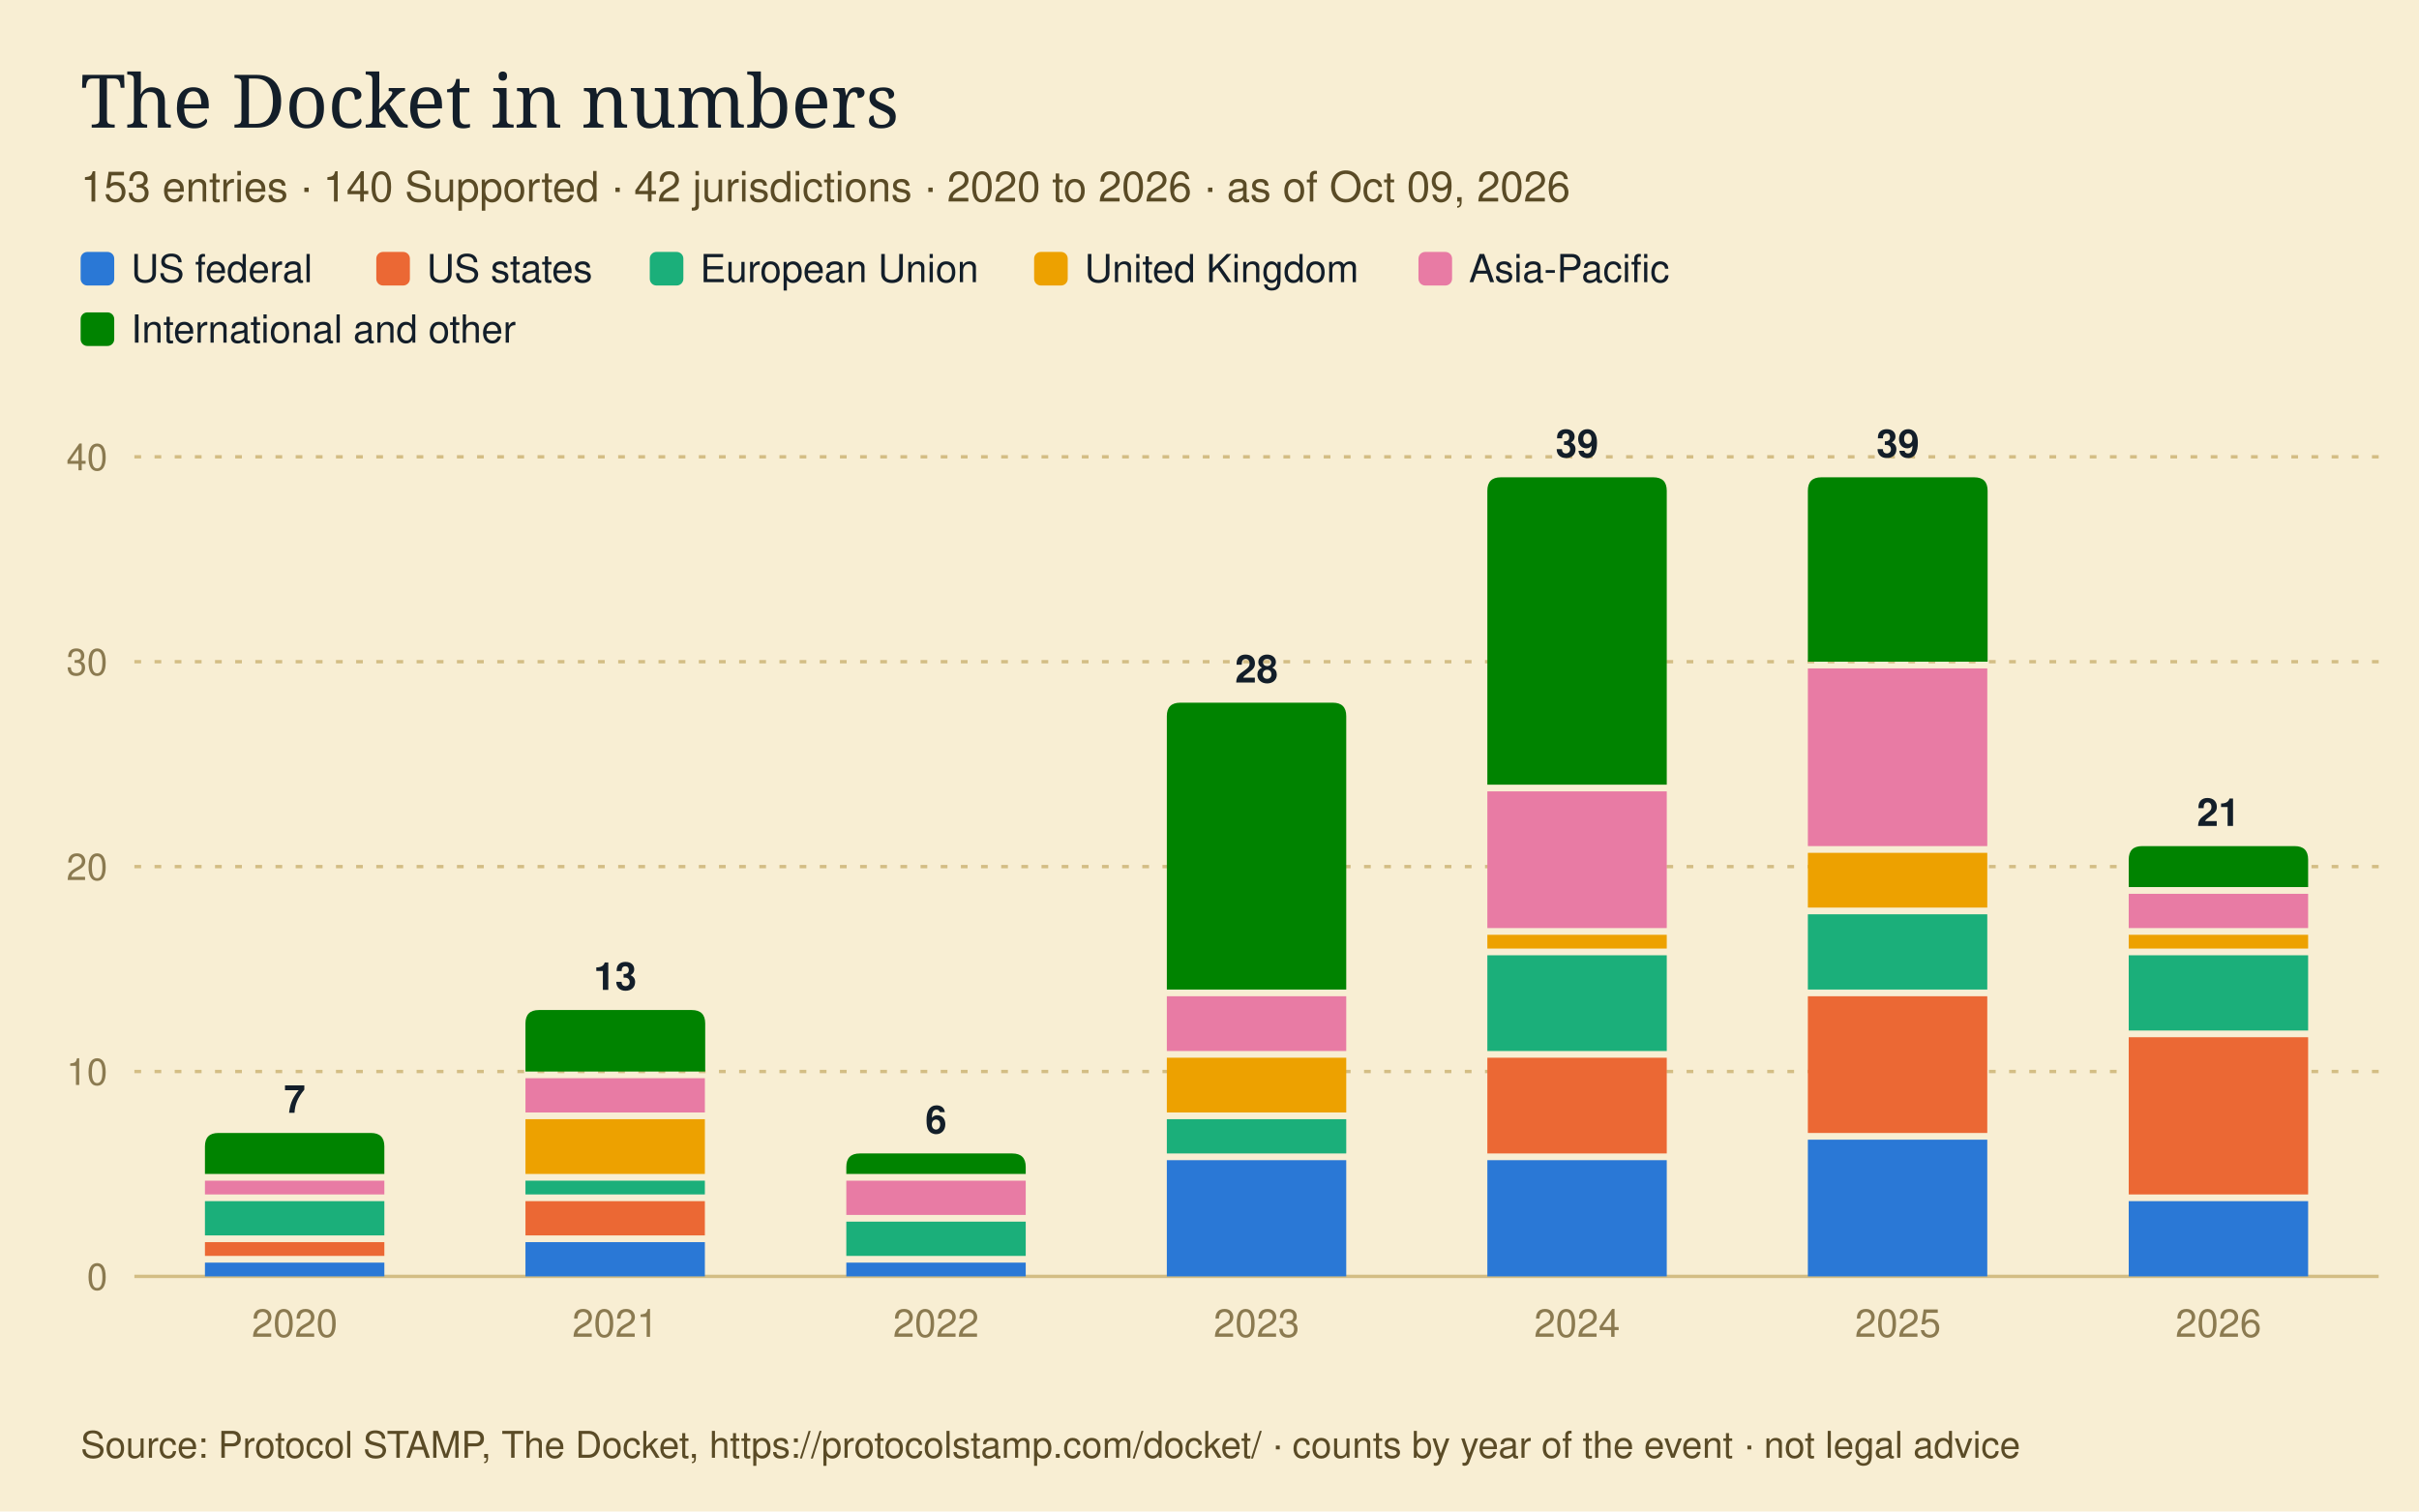
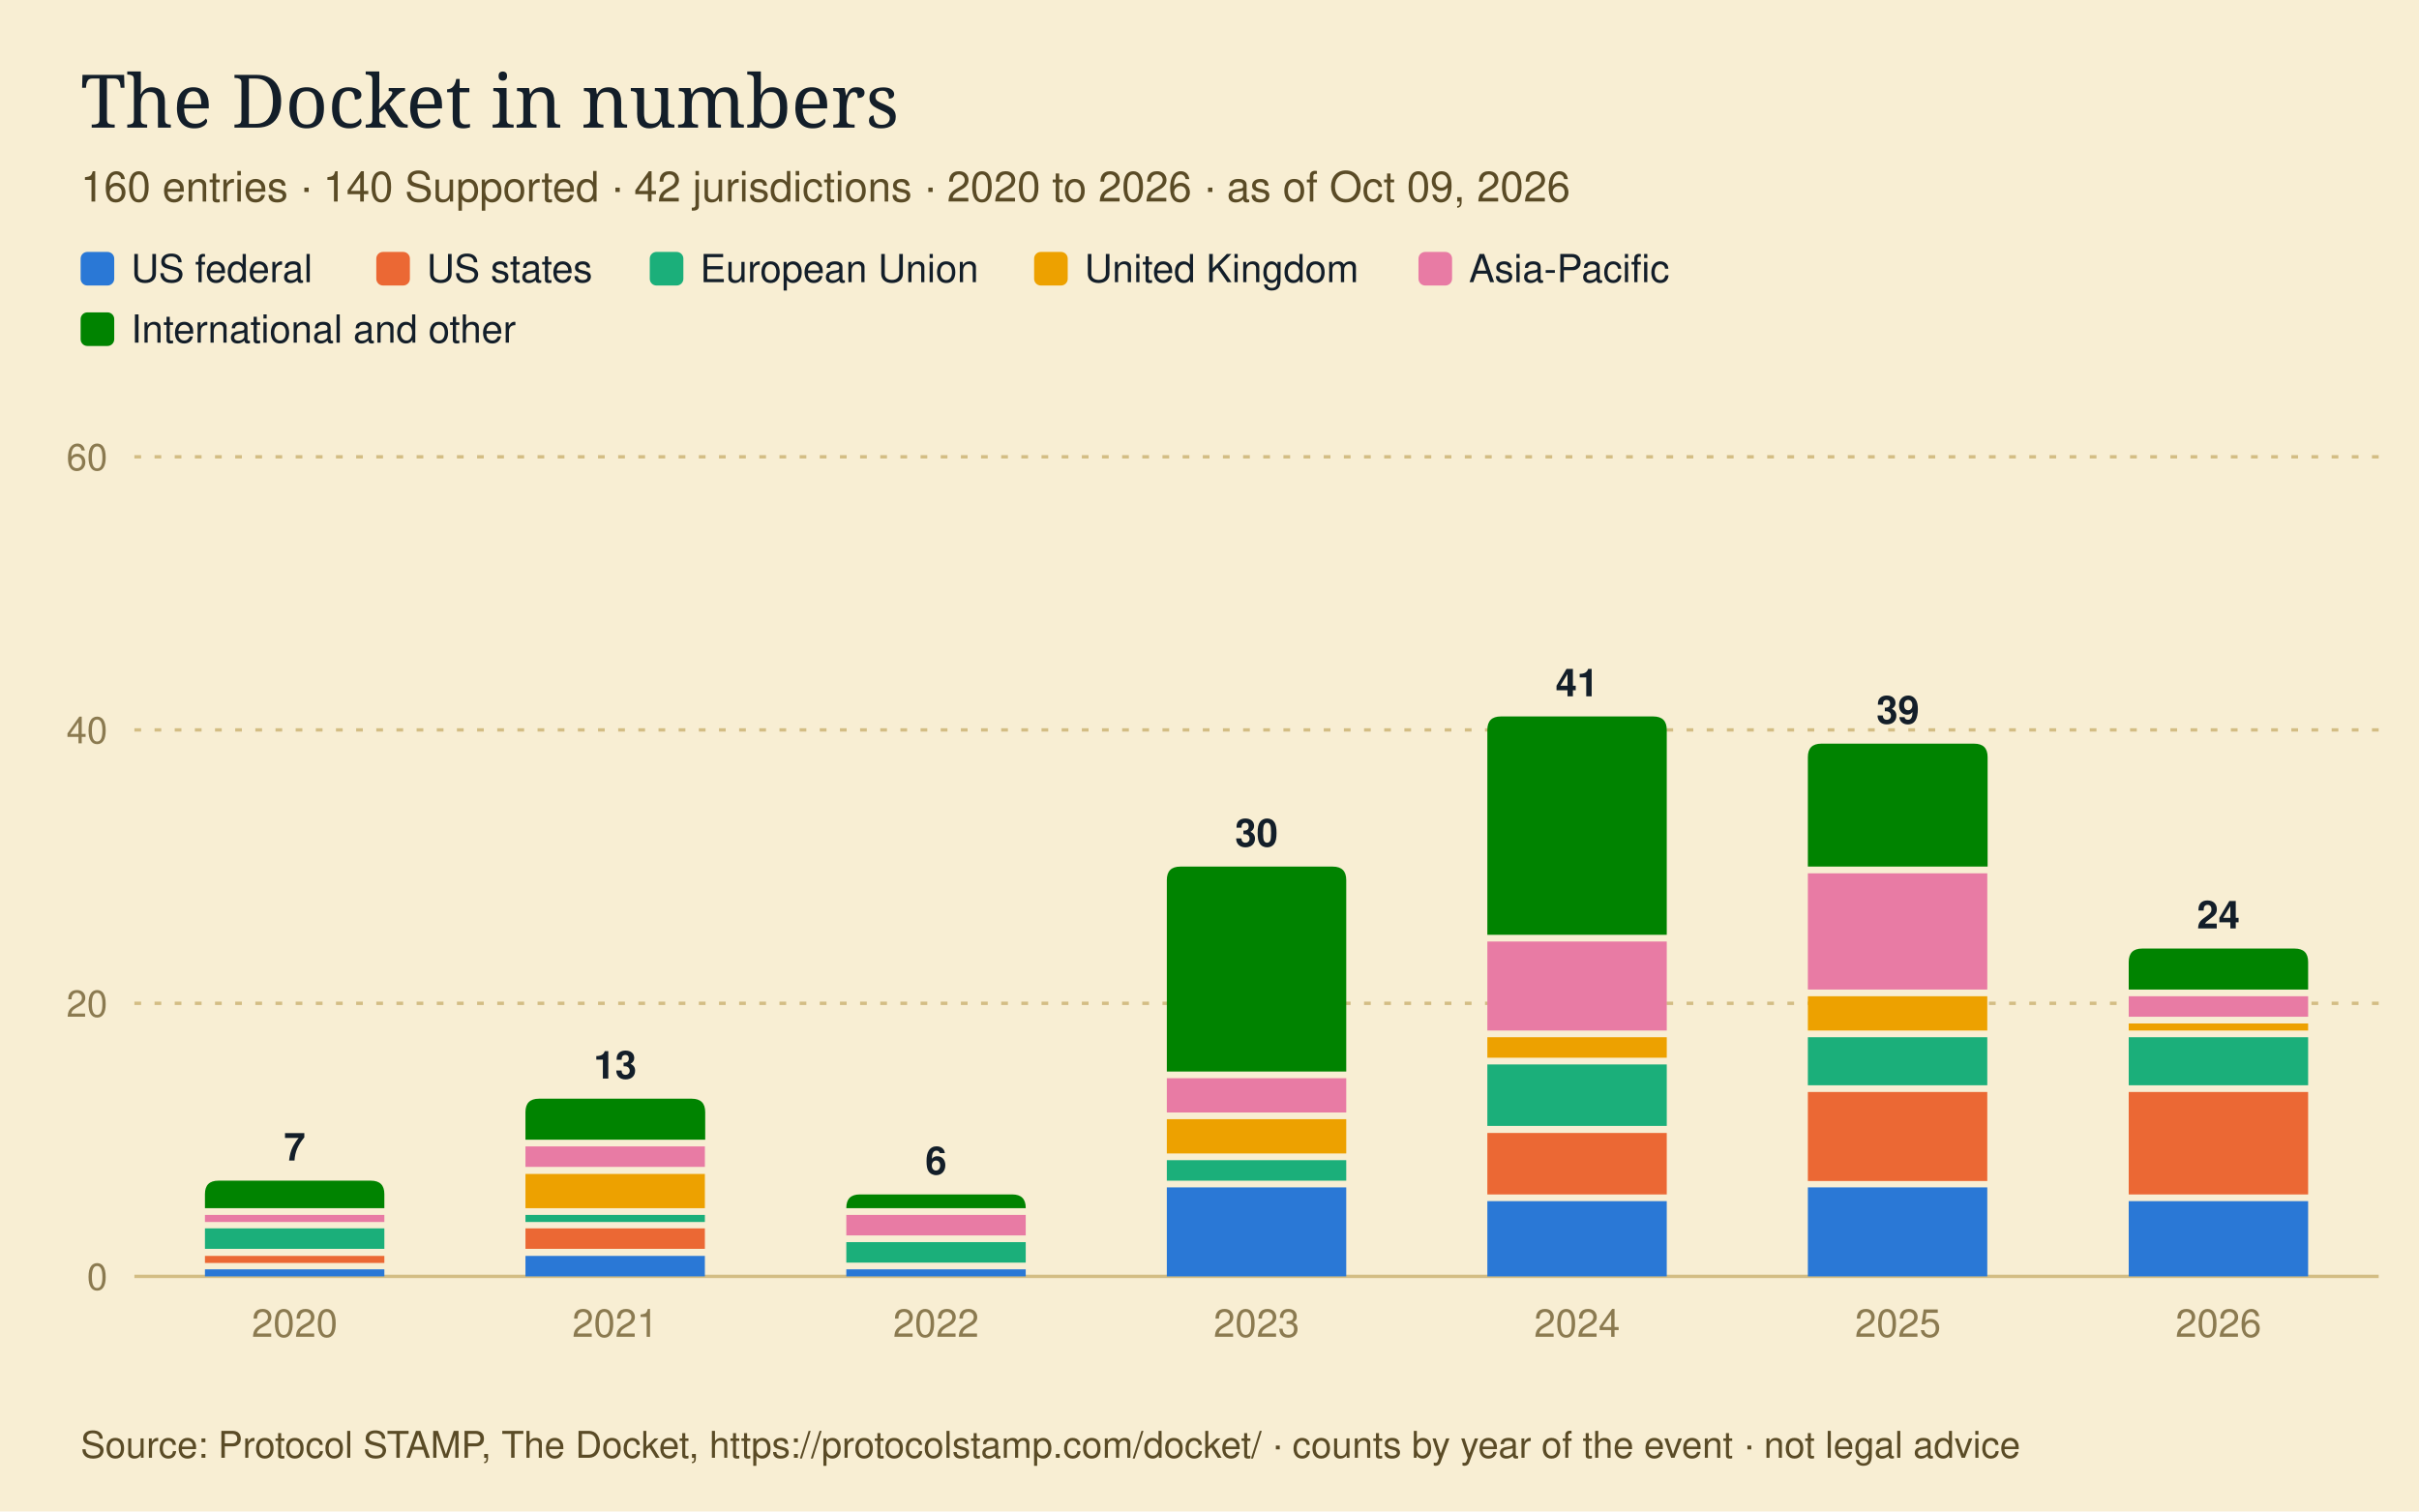
<svg xmlns="http://www.w3.org/2000/svg" viewBox="0 0 720 450" width="720" height="450" role="img" aria-labelledby="t d" font-family="IBM Plex Sans, Helvetica, Arial, sans-serif">
  <rect width="720" height="450" fill="#F8EED3" />
  <text x="24" y="38" font-size="22" font-family="IBM Plex Serif, Georgia, serif" fill="#131E29">The Docket in numbers</text>
-   <text x="24" y="60" font-size="12.5" fill="#5A4B26">153 entries · 140 Supported · 42 jurisdictions · 2020 to 2026 · as of Oct 09, 2026</text>
+   <text x="24" y="60" font-size="12.5" fill="#5A4B26">160 entries · 140 Supported · 42 jurisdictions · 2020 to 2026 · as of Oct 09, 2026</text>
  <rect x="24" y="75" width="10" height="10" rx="2" fill="#2a78d6" />
  <text x="39" y="84" font-size="11.5" fill="#131E29">US federal</text>
  <rect x="112.0" y="75" width="10" height="10" rx="2" fill="#eb6834" />
  <text x="127.0" y="84" font-size="11.5" fill="#131E29">US states</text>
  <rect x="193.4" y="75" width="10" height="10" rx="2" fill="#1baf7a" />
  <text x="208.4" y="84" font-size="11.5" fill="#131E29">European Union</text>
  <rect x="307.8" y="75" width="10" height="10" rx="2" fill="#eda100" />
  <text x="322.8" y="84" font-size="11.5" fill="#131E29">United Kingdom</text>
  <rect x="422.2" y="75" width="10" height="10" rx="2" fill="#e87ba4" />
  <text x="437.2" y="84" font-size="11.5" fill="#131E29">Asia-Pacific</text>
  <rect x="24" y="93" width="10" height="10" rx="2" fill="#008300" />
  <text x="39" y="102" font-size="11.5" fill="#131E29">International and other</text>
  <g transform="translate(0,114)">
    <line x1="40" x2="708" y1="266.0" y2="266.0" stroke="#D3BD84" stroke-width="1" />
    <text x="32" y="270.0" text-anchor="end" font-size="11" fill="#8B7A50">0</text>
-     <line x1="40" x2="708" y1="205.0" y2="205.0" stroke="#D3BD84" stroke-width="1" stroke-dasharray="2 4" />
-     <text x="32" y="209.0" text-anchor="end" font-size="11" fill="#8B7A50">10</text>
-     <line x1="40" x2="708" y1="144.0" y2="144.0" stroke="#D3BD84" stroke-width="1" stroke-dasharray="2 4" />
-     <text x="32" y="148.0" text-anchor="end" font-size="11" fill="#8B7A50">20</text>
-     <line x1="40" x2="708" y1="83.0" y2="83.0" stroke="#D3BD84" stroke-width="1" stroke-dasharray="2 4" />
-     <text x="32" y="87.0" text-anchor="end" font-size="11" fill="#8B7A50">30</text>
+     <line x1="40" x2="708" y1="184.7" y2="184.7" stroke="#D3BD84" stroke-width="1" stroke-dasharray="2 4" />
+     <text x="32" y="188.7" text-anchor="end" font-size="11" fill="#8B7A50">20</text>
+     <line x1="40" x2="708" y1="103.3" y2="103.3" stroke="#D3BD84" stroke-width="1" stroke-dasharray="2 4" />
+     <text x="32" y="107.3" text-anchor="end" font-size="11" fill="#8B7A50">40</text>
    <line x1="40" x2="708" y1="22.0" y2="22.0" stroke="#D3BD84" stroke-width="1" stroke-dasharray="2 4" />
-     <text x="32" y="26.0" text-anchor="end" font-size="11" fill="#8B7A50">40</text>
-     <rect x="61.0" y="261.9" width="53.4" height="4.1" fill="#2a78d6" />
-     <rect x="61.0" y="255.8" width="53.4" height="4.1" fill="#eb6834" />
-     <rect x="61.0" y="243.6" width="53.4" height="10.2" fill="#1baf7a" />
-     <rect x="61.0" y="237.5" width="53.4" height="4.1" fill="#e87ba4" />
-     <path d="M61.0,235.5 V227.3 Q61.0,223.3 65.0,223.3 H110.4 Q114.4,223.3 114.4,227.3 V235.5 Z" fill="#008300" />
-     <text x="87.7" y="217.3" text-anchor="middle" font-size="11.5" font-weight="600" fill="#131E29">7</text>
+     <text x="32" y="26.0" text-anchor="end" font-size="11" fill="#8B7A50">60</text>
+     <rect x="61.0" y="263.9" width="53.4" height="2.1" fill="#2a78d6" />
+     <rect x="61.0" y="259.9" width="53.4" height="2.1" fill="#eb6834" />
+     <rect x="61.0" y="251.7" width="53.4" height="6.1" fill="#1baf7a" />
+     <rect x="61.0" y="247.7" width="53.4" height="2.1" fill="#e87ba4" />
+     <path d="M61.0,245.7 V241.5 Q61.0,237.5 65.0,237.5 H110.4 Q114.4,237.5 114.4,241.5 V245.7 Z" fill="#008300" />
+     <text x="87.7" y="231.5" text-anchor="middle" font-size="11.5" font-weight="600" fill="#131E29">7</text>
    <text x="87.7" y="284" text-anchor="middle" font-size="11.5" fill="#8B7A50">2020</text>
-     <rect x="156.4" y="255.8" width="53.4" height="10.2" fill="#2a78d6" />
-     <rect x="156.4" y="243.6" width="53.4" height="10.2" fill="#eb6834" />
-     <rect x="156.4" y="237.5" width="53.4" height="4.1" fill="#1baf7a" />
-     <rect x="156.4" y="219.2" width="53.4" height="16.3" fill="#eda100" />
-     <rect x="156.4" y="207.0" width="53.4" height="10.2" fill="#e87ba4" />
-     <path d="M156.4,205.0 V190.7 Q156.4,186.7 160.4,186.7 H205.9 Q209.9,186.7 209.9,190.7 V205.0 Z" fill="#008300" />
-     <text x="183.1" y="180.7" text-anchor="middle" font-size="11.5" font-weight="600" fill="#131E29">13</text>
+     <rect x="156.4" y="259.9" width="53.4" height="6.1" fill="#2a78d6" />
+     <rect x="156.4" y="251.7" width="53.4" height="6.1" fill="#eb6834" />
+     <rect x="156.4" y="247.7" width="53.4" height="2.1" fill="#1baf7a" />
+     <rect x="156.4" y="235.5" width="53.4" height="10.2" fill="#eda100" />
+     <rect x="156.4" y="227.3" width="53.4" height="6.1" fill="#e87ba4" />
+     <path d="M156.4,225.3 V217.1 Q156.4,213.1 160.4,213.1 H205.9 Q209.9,213.1 209.9,217.1 V225.3 Z" fill="#008300" />
+     <text x="183.1" y="207.1" text-anchor="middle" font-size="11.5" font-weight="600" fill="#131E29">13</text>
    <text x="183.1" y="284" text-anchor="middle" font-size="11.5" fill="#8B7A50">2021</text>
-     <rect x="251.9" y="261.9" width="53.4" height="4.1" fill="#2a78d6" />
-     <rect x="251.9" y="249.7" width="53.4" height="10.2" fill="#1baf7a" />
-     <rect x="251.9" y="237.5" width="53.4" height="10.2" fill="#e87ba4" />
-     <path d="M251.9,235.5 V233.4 Q251.9,229.4 255.9,229.4 H301.3 Q305.3,229.4 305.3,233.4 V235.5 Z" fill="#008300" />
-     <text x="278.6" y="223.4" text-anchor="middle" font-size="11.5" font-weight="600" fill="#131E29">6</text>
+     <rect x="251.9" y="263.9" width="53.4" height="2.1" fill="#2a78d6" />
+     <rect x="251.9" y="255.8" width="53.4" height="6.1" fill="#1baf7a" />
+     <rect x="251.9" y="247.7" width="53.4" height="6.1" fill="#e87ba4" />
+     <path d="M251.9,245.7 V245.6 Q251.9,241.6 255.9,241.6 H301.3 Q305.3,241.6 305.3,245.6 V245.7 Z" fill="#008300" />
+     <text x="278.6" y="235.6" text-anchor="middle" font-size="11.5" font-weight="600" fill="#131E29">6</text>
    <text x="278.6" y="284" text-anchor="middle" font-size="11.5" fill="#8B7A50">2022</text>
-     <rect x="347.3" y="231.4" width="53.4" height="34.6" fill="#2a78d6" />
-     <rect x="347.3" y="219.2" width="53.4" height="10.2" fill="#1baf7a" />
-     <rect x="347.3" y="200.9" width="53.4" height="16.3" fill="#eda100" />
-     <rect x="347.3" y="182.6" width="53.4" height="16.3" fill="#e87ba4" />
-     <path d="M347.3,180.6 V99.2 Q347.3,95.2 351.3,95.2 H396.7 Q400.7,95.2 400.7,99.2 V180.6 Z" fill="#008300" />
-     <text x="374.0" y="89.2" text-anchor="middle" font-size="11.5" font-weight="600" fill="#131E29">28</text>
+     <rect x="347.3" y="239.5" width="53.4" height="26.5" fill="#2a78d6" />
+     <rect x="347.3" y="231.4" width="53.4" height="6.1" fill="#1baf7a" />
+     <rect x="347.3" y="219.2" width="53.4" height="10.2" fill="#eda100" />
+     <rect x="347.3" y="207.0" width="53.4" height="10.2" fill="#e87ba4" />
+     <path d="M347.3,205.0 V148.0 Q347.3,144.0 351.3,144.0 H396.7 Q400.7,144.0 400.7,148.0 V205.0 Z" fill="#008300" />
+     <text x="374.0" y="138.0" text-anchor="middle" font-size="11.5" font-weight="600" fill="#131E29">30</text>
    <text x="374.0" y="284" text-anchor="middle" font-size="11.5" fill="#8B7A50">2023</text>
-     <rect x="442.7" y="231.4" width="53.4" height="34.6" fill="#2a78d6" />
-     <rect x="442.7" y="200.9" width="53.4" height="28.5" fill="#eb6834" />
-     <rect x="442.7" y="170.4" width="53.4" height="28.5" fill="#1baf7a" />
-     <rect x="442.7" y="164.3" width="53.4" height="4.1" fill="#eda100" />
-     <rect x="442.7" y="121.6" width="53.4" height="40.7" fill="#e87ba4" />
-     <path d="M442.7,119.6 V32.1 Q442.7,28.1 446.7,28.1 H492.1 Q496.1,28.1 496.1,32.1 V119.6 Z" fill="#008300" />
-     <text x="469.4" y="22.1" text-anchor="middle" font-size="11.5" font-weight="600" fill="#131E29">39</text>
+     <rect x="442.7" y="243.6" width="53.4" height="22.4" fill="#2a78d6" />
+     <rect x="442.7" y="223.3" width="53.4" height="18.3" fill="#eb6834" />
+     <rect x="442.7" y="202.9" width="53.4" height="18.3" fill="#1baf7a" />
+     <rect x="442.7" y="194.8" width="53.4" height="6.1" fill="#eda100" />
+     <rect x="442.7" y="166.3" width="53.4" height="26.5" fill="#e87ba4" />
+     <path d="M442.7,164.3 V103.3 Q442.7,99.3 446.7,99.3 H492.1 Q496.1,99.3 496.1,103.3 V164.3 Z" fill="#008300" />
+     <text x="469.4" y="93.3" text-anchor="middle" font-size="11.5" font-weight="600" fill="#131E29">41</text>
    <text x="469.4" y="284" text-anchor="middle" font-size="11.5" fill="#8B7A50">2024</text>
-     <rect x="538.1" y="225.3" width="53.4" height="40.7" fill="#2a78d6" />
-     <rect x="538.1" y="182.6" width="53.4" height="40.7" fill="#eb6834" />
-     <rect x="538.1" y="158.2" width="53.4" height="22.4" fill="#1baf7a" />
-     <rect x="538.1" y="139.9" width="53.4" height="16.3" fill="#eda100" />
-     <rect x="538.1" y="85.0" width="53.4" height="52.9" fill="#e87ba4" />
-     <path d="M538.1,83.0 V32.1 Q538.1,28.1 542.1,28.1 H587.6 Q591.6,28.1 591.6,32.1 V83.0 Z" fill="#008300" />
-     <text x="564.9" y="22.1" text-anchor="middle" font-size="11.5" font-weight="600" fill="#131E29">39</text>
+     <rect x="538.1" y="239.5" width="53.4" height="26.5" fill="#2a78d6" />
+     <rect x="538.1" y="211.1" width="53.4" height="26.5" fill="#eb6834" />
+     <rect x="538.1" y="194.8" width="53.4" height="14.3" fill="#1baf7a" />
+     <rect x="538.1" y="182.6" width="53.4" height="10.2" fill="#eda100" />
+     <rect x="538.1" y="146.0" width="53.4" height="34.6" fill="#e87ba4" />
+     <path d="M538.1,144.0 V111.4 Q538.1,107.4 542.1,107.4 H587.6 Q591.6,107.4 591.6,111.4 V144.0 Z" fill="#008300" />
+     <text x="564.9" y="101.4" text-anchor="middle" font-size="11.5" font-weight="600" fill="#131E29">39</text>
    <text x="564.9" y="284" text-anchor="middle" font-size="11.5" fill="#8B7A50">2025</text>
    <rect x="633.6" y="243.6" width="53.4" height="22.4" fill="#2a78d6" />
-     <rect x="633.6" y="194.8" width="53.4" height="46.8" fill="#eb6834" />
-     <rect x="633.6" y="170.4" width="53.4" height="22.4" fill="#1baf7a" />
-     <rect x="633.6" y="164.3" width="53.4" height="4.1" fill="#eda100" />
-     <rect x="633.6" y="152.1" width="53.4" height="10.2" fill="#e87ba4" />
-     <path d="M633.6,150.1 V141.9 Q633.6,137.9 637.6,137.9 H683.0 Q687.0,137.9 687.0,141.9 V150.1 Z" fill="#008300" />
-     <text x="660.3" y="131.9" text-anchor="middle" font-size="11.5" font-weight="600" fill="#131E29">21</text>
+     <rect x="633.6" y="211.1" width="53.4" height="30.5" fill="#eb6834" />
+     <rect x="633.6" y="194.8" width="53.4" height="14.3" fill="#1baf7a" />
+     <rect x="633.6" y="190.7" width="53.4" height="2.1" fill="#eda100" />
+     <rect x="633.6" y="182.6" width="53.4" height="6.1" fill="#e87ba4" />
+     <path d="M633.6,180.6 V172.4 Q633.6,168.4 637.6,168.4 H683.0 Q687.0,168.4 687.0,172.4 V180.6 Z" fill="#008300" />
+     <text x="660.3" y="162.4" text-anchor="middle" font-size="11.5" font-weight="600" fill="#131E29">24</text>
    <text x="660.3" y="284" text-anchor="middle" font-size="11.5" fill="#8B7A50">2026</text>
  </g>
  <text x="24" y="434" font-size="11" fill="#5A4B26">Source: Protocol STAMP, The Docket, https://protocolstamp.com/docket/ · counts by year of the event · not legal advice</text>
</svg>
